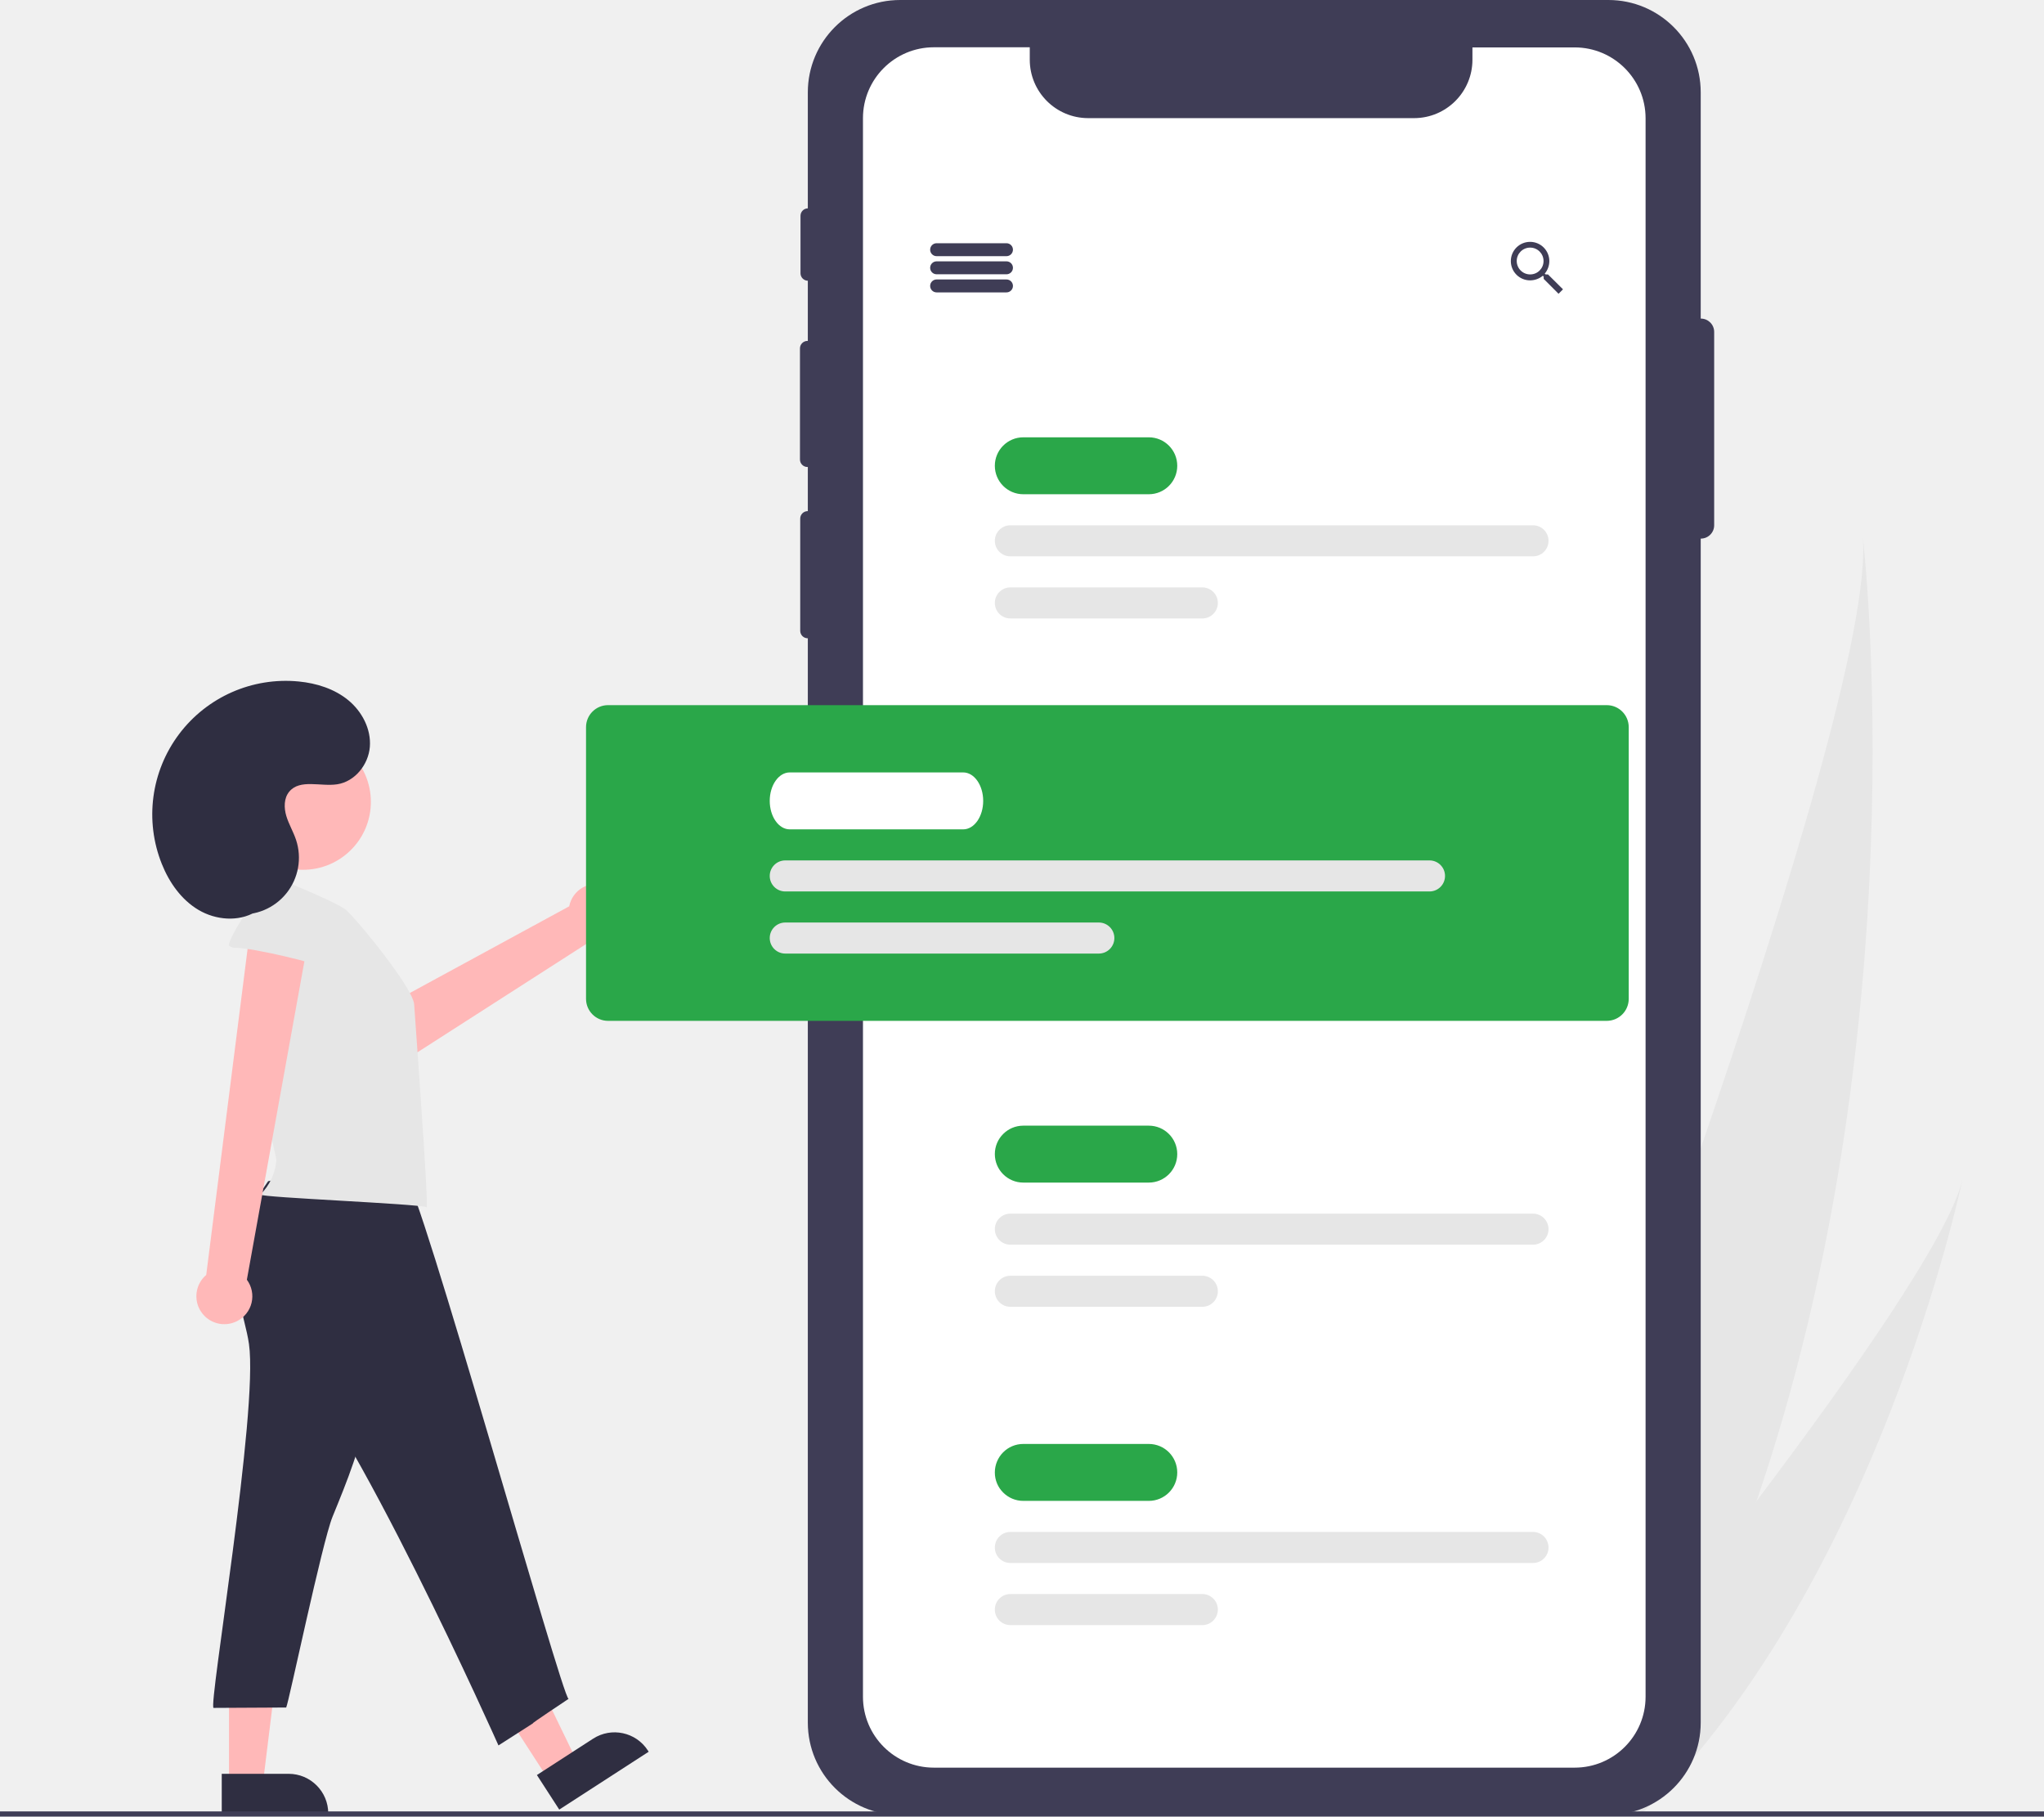
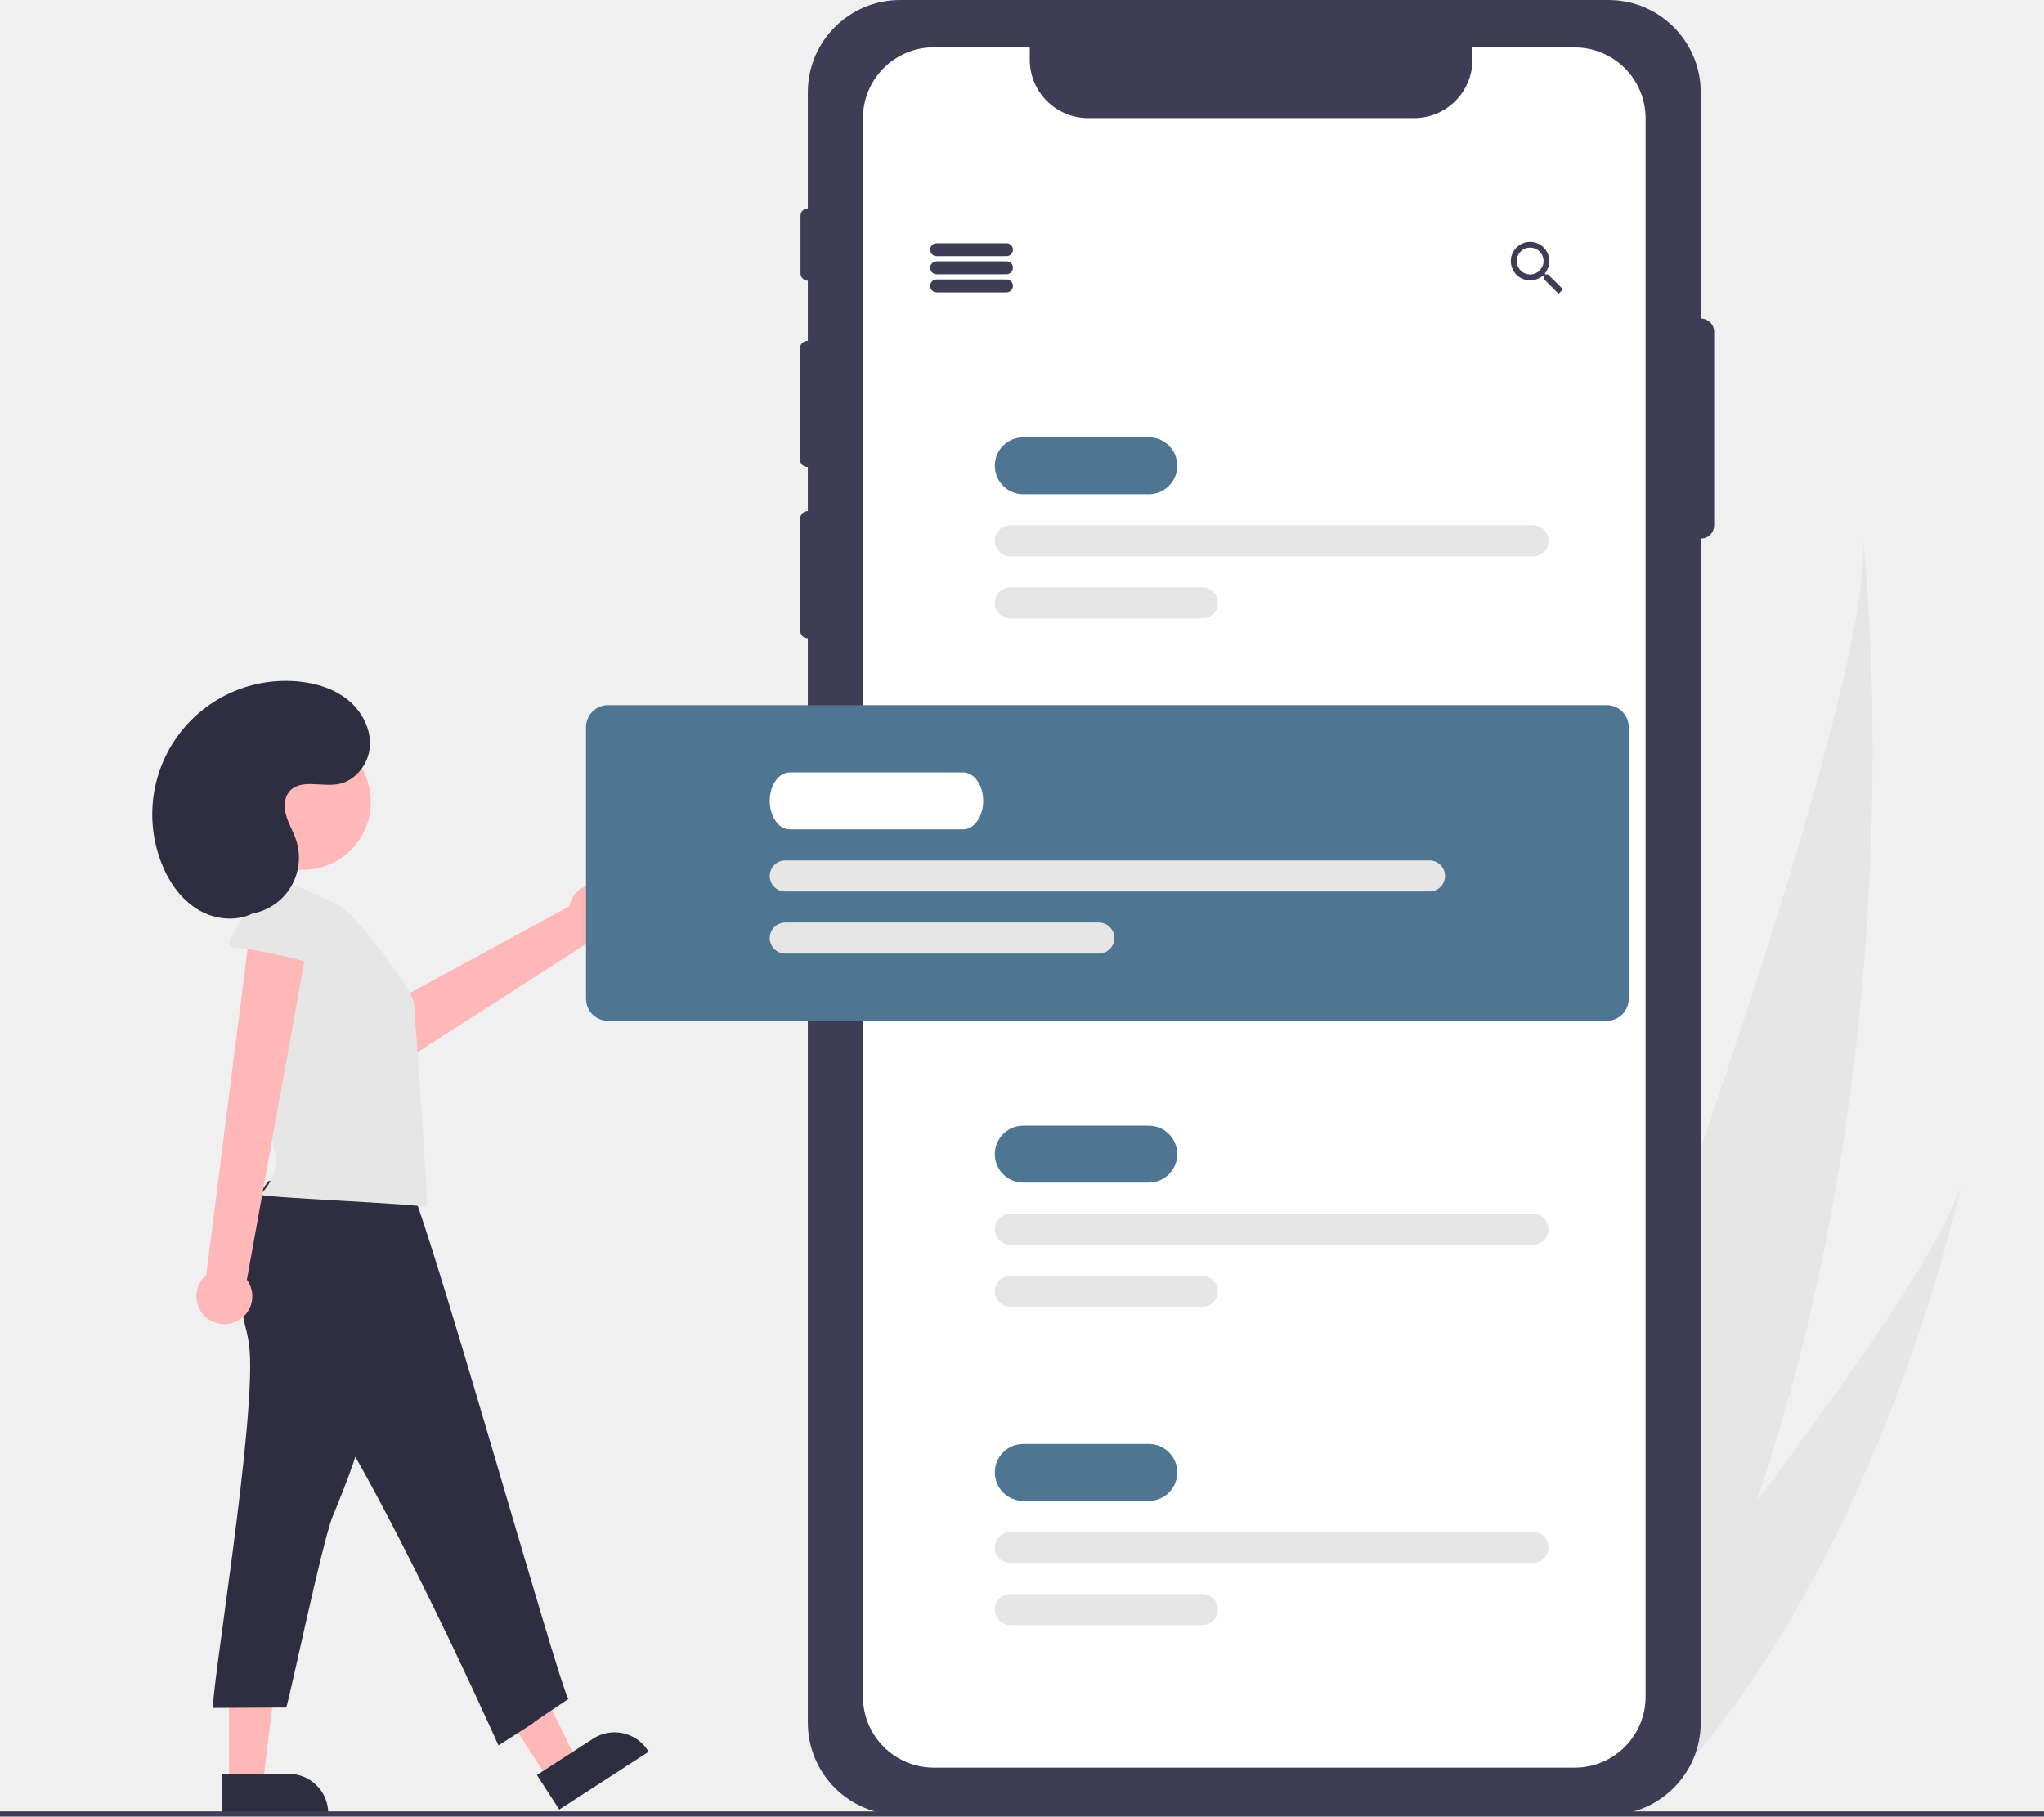
<svg xmlns="http://www.w3.org/2000/svg" id="b1070cd0-28e6-4fc1-8c45-bef74f8907c5" data-name="Layer 1" width="790" height="701.992" viewBox="0 0 790 701.992">
  <path d="M883.923,679.037c-13.33,39.042-30.472,78-52.433,115.079-.487.835-.98,1.653-1.478,2.485l-54.368-17.2c.313-.787.655-1.668,1.023-2.629,21.929-56.711,154.233-402.236,148.294-470.362C925.601,311.986,946.298,496.53,883.923,679.037Z" transform="translate(-205 -99.00391)" fill="#e6e6e6" />
  <path d="M841.979,797.434c-.739.755-1.497,1.505-2.261,2.238l-40.786-12.903c.551-.667,1.194-1.453,1.932-2.342,12.079-14.752,47.991-58.919,83.059-105.39,37.685-49.94,74.402-102.533,79.548-124.144C962.438,559.807,930.255,709.403,841.979,797.434Z" transform="translate(-205 -99.00391)" fill="#e6e6e6" />
  <path d="M862.367,222.118c-.015,0-.03.004-.045.005v-87.429a35.69,35.69,0,0,0-35.69-35.69h-273.72a35.69,35.69,0,0,0-35.69,35.69v44.821a2.892,2.892,0,0,0-2.83,2.889v22.2a2.891,2.891,0,0,0,2.83,2.888v23.257h-.145a2.895,2.895,0,0,0-2.895,2.895v42.93a2.895,2.895,0,0,0,2.895,2.895h.145v17.05h-.045a2.895,2.895,0,0,0-2.895,2.895v43.35a2.895,2.895,0,0,0,2.895,2.895h.045V764.684a35.69,35.69,0,0,0,35.69,35.69h273.72a35.69,35.69,0,0,0,35.69-35.69V307.134c.015,0,.03.004.045.004a5.155,5.155,0,0,0,5.155-5.155v-74.71A5.155,5.155,0,0,0,862.367,222.118Z" transform="translate(-205 -99.00391)" fill="#3f3d56" />
  <path d="M841.012,144.684v610a27.41,27.41,0,0,1-27.41,27.4h-247.66a27.41,27.41,0,0,1-27.41-27.4v-610a27.41,27.41,0,0,1,27.41-27.41h37.06v4.81a22.58,22.58,0,0,0,22.57,22.57h126a22.57,22.57,0,0,0,22.52-22.57v-4.76h39.51A27.41,27.41,0,0,1,841.012,144.684Z" transform="translate(-205 -99.00391)" fill="#fff" />
  <path d="M439.411,441.286a10.743,10.743,0,0,0-14.423,7.958l-88.254,47.988,15.517,17.464,81.96-52.599a10.801,10.801,0,0,0,5.2-20.812Z" transform="translate(-205 -99.00391)" fill="#ffb8b8" />
  <polygon points="211.903 687.551 222.9 680.438 200.697 634.635 184.466 645.133 211.903 687.551" fill="#ffb8b8" />
  <path d="M413.533,772.484h41.163a0,0,0,0,1,0,0V788.388a0,0,0,0,1,0,0H428.842a15.309,15.309,0,0,1-15.309-15.309v-.595a0,0,0,0,1,0,0Z" transform="translate(1017.487 1100.959) rotate(147.1041)" fill="#2f2e41" />
  <polygon points="88.511 689.206 101.608 689.206 107.841 638.688 88.511 638.688 88.511 689.206" fill="#ffb8b8" />
  <path d="M290.705,784.467h41.163a0,0,0,0,1,0,0v15.904a0,0,0,0,1,0,0H306.014A15.309,15.309,0,0,1,290.705,785.062v-.595A0,0,0,0,1,290.705,784.467Z" transform="translate(417.572 1485.835) rotate(-180)" fill="#2f2e41" />
  <path d="M594,197.996H567a2.5,2.5,0,0,1,0-5h27a2.5,2.5,0,0,1,0,5Z" transform="translate(-205 -99.00391)" fill="#3f3d56" />
  <path d="M594,204.996H567a2.5,2.5,0,0,1,0-5h27a2.5,2.5,0,0,1,0,5Z" transform="translate(-205 -99.00391)" fill="#3f3d56" />
  <path d="M594,211.996H567a2.5,2.5,0,0,1,0-5h27a2.5,2.5,0,0,1,0,5Z" transform="translate(-205 -99.00391)" fill="#3f3d56" />
  <path d="M803.292,205.046h-.91l-.35-.29a7.61,7.61,0,0,0,1.78-4.89,7.44,7.44,0,1,0-7.4,7.48,7.73,7.73,0,0,0,4.88-1.78l.34.29v.92l5.74,5.75,1.72-1.72Zm-6.88,0a5.18,5.18,0,1,1,5.16-5.2l0.0.02a5.15,5.15,0,0,1-5.12,5.18c-.013 0-.027 0-.04 0Z" transform="translate(-205 -99.00391)" fill="#3f3d56" />
-   <path d="M649.005,289.996H600.5a11,11,0,0,1,0-22h48.505a11,11,0,0,1,0,22Z" transform="translate(-205 -99.00391)" fill="#2aa749" />
+   <path d="M649.005,289.996H600.5a11,11,0,0,1,0-22h48.505a11,11,0,0,1,0,22Z" transform="translate(-205 -99.00391)" fill="#4e7592" />
  <path d="M797.5,313.996h-202a6,6,0,0,1,0-12h202a6,6,0,0,1,0,12Z" transform="translate(-205 -99.00391)" fill="#e6e6e6" />
  <path d="M669.7,337.996H595.5a6,6,0,0,1,0-12h74.2a6,6,0,0,1,0,12Z" transform="translate(-205 -99.00391)" fill="#e6e6e6" />
-   <path d="M649.005,555.996H600.5a11,11,0,0,1,0-22h48.505a11,11,0,0,1,0,22Z" transform="translate(-205 -99.00391)" fill="#2aa749" />
+   <path d="M649.005,555.996H600.5a11,11,0,0,1,0-22h48.505a11,11,0,0,1,0,22Z" transform="translate(-205 -99.00391)" fill="#4e7592" />
  <path d="M797.5,579.996h-202a6,6,0,0,1,0-12h202a6,6,0,0,1,0,12Z" transform="translate(-205 -99.00391)" fill="#e6e6e6" />
  <path d="M669.7,603.996H595.5a6,6,0,0,1,0-12h74.2a6,6,0,0,1,0,12Z" transform="translate(-205 -99.00391)" fill="#e6e6e6" />
-   <path d="M649.005,678.996H600.5a11,11,0,0,1,0-22h48.505a11,11,0,0,1,0,22Z" transform="translate(-205 -99.00391)" fill="#2aa749" />
+   <path d="M649.005,678.996H600.5a11,11,0,0,1,0-22h48.505a11,11,0,0,1,0,22Z" transform="translate(-205 -99.00391)" fill="#4e7592" />
  <path d="M797.5,702.996h-202a6,6,0,0,1,0-12h202a6,6,0,0,1,0,12Z" transform="translate(-205 -99.00391)" fill="#e6e6e6" />
  <path d="M669.7,726.996H595.5a6,6,0,0,1,0-12h74.2a6,6,0,0,1,0,12Z" transform="translate(-205 -99.00391)" fill="#e6e6e6" />
-   <path d="M826,493.496H440a8.51,8.51,0,0,1-8.5-8.5v-105a8.51,8.51,0,0,1,8.5-8.5H826a8.51,8.51,0,0,1,8.5,8.5v105A8.51,8.51,0,0,1,826,493.496Z" transform="translate(-205 -99.00391)" fill="#2aa749" />
+   <path d="M826,493.496H440a8.51,8.51,0,0,1-8.5-8.5v-105a8.51,8.51,0,0,1,8.5-8.5H826a8.51,8.51,0,0,1,8.5,8.5v105A8.51,8.51,0,0,1,826,493.496Z" transform="translate(-205 -99.00391)" fill="#4e7592" />
  <path d="M301.232,618.416c3.69,25.89-15.85,140.59-13.68,140.58l28.06-.15c1-1.92,13.88-63.81,17.92-73.74,5.64-13.78,11.33-27.73,13.55-42.45,2.09-13.82,1.06-27.9-.3-41.81a2.64,2.64,0,0,0-3.06-3l-37.65-1.94c-7.76-.4-9.6-2.1-8.42,5.52C298.472,607.116,300.412,612.656,301.232,618.416Z" transform="translate(-205 -99.00391)" fill="#2f2e41" />
  <path d="M308.632,555.466c-7.65,11-15.67,23.66-13.13,36.83,1.93,10,9.55,17.75,16.74,25,28.74,28.86,85.41,156.2,85.41,156.2,27.348-17.5-.652.5,27.1-18-2.46-.19-58.35-201.1-62.98-201.37C343.042,552.886,326.882,551.056,308.632,555.466Z" transform="translate(-205 -99.00391)" fill="#2f2e41" />
  <path d="M338.89,450.767c-3.886-3.465-31.192-14.152-31.192-14.152a4.684,4.684,0,0,0-1.509.045c-1.554.392-2.263,2.323-1.931,3.885s-2.391,27.224-3.093,38.894c-1.23,20.367,10.765,66.503,10.659,67.914a21.076,21.076,0,0,1-6.208,13.292c.934,1.16,60.265,3.485,64.301,4.858.815-1.033-4.594-74.213-4.843-78.347C364.659,480.881,344.02,455.519,338.89,450.767Z" transform="translate(-205 -99.00391)" fill="#e6e6e6" />
  <path d="M296.573,609.555a10.743,10.743,0,0,0,3.842-16.018l25.033-138.54-23.36-.308-17.384,136.998a10.801,10.801,0,0,0,11.87,17.868Z" transform="translate(-205 -99.00391)" fill="#ffb8b8" />
  <path d="M296.372,465.276a4.43,4.43,0,0,1-2.76-.72c-1.39-1.19,9.95-19.4,12.19-19.67,7.29-.84,14.79-1.12,21.86.85s13.72,6.45,16.88,13.08c1.32,2.76-8.25,16.65-12.6,14.61C326.732,470.986,303.232,465.446,296.372,465.276Z" transform="translate(-205 -99.00391)" fill="#e6e6e6" />
  <circle cx="117.102" cy="309.88" r="26.239" fill="#ffb8b8" />
  <path d="M296.33,452.267A21.925,21.925,0,0,0,319.415,423.542c-1.044-3.139-2.79-6.017-3.746-9.184s-.982-6.912,1.139-9.451c4.15-4.968,12.148-1.843,18.545-2.831,6.817-1.052,12.046-7.592,12.592-14.468s-3.038-13.68-8.373-18.052-12.216-6.524-19.08-7.199a51.594,51.594,0,0,0-52.955,70.495c2.868,7.176,7.552,13.859,14.206,17.789s15.441,4.685,22.073.718" transform="translate(-205 -99.00391)" fill="#2f2e41" />
  <path d="M577.277,419.496h-67.054c-4.259,0-7.723-4.935-7.723-11s3.465-11,7.723-11H577.277c4.259,0,7.723,4.935,7.723,11S581.535,419.496,577.277,419.496Z" transform="translate(-205 -99.00391)" fill="#fff" />
  <path d="M757.5,443.496h-249a6,6,0,0,1,0-12h249a6,6,0,0,1,0,12Z" transform="translate(-205 -99.00391)" fill="#e6e6e6" />
  <path d="M629.7,467.496H508.5a6,6,0,0,1,0-12H629.7a6,6,0,0,1,0,12Z" transform="translate(-205 -99.00391)" fill="#e6e6e6" />
  <rect y="699.992" width="790" height="2" fill="#3f3d56" />
</svg>
